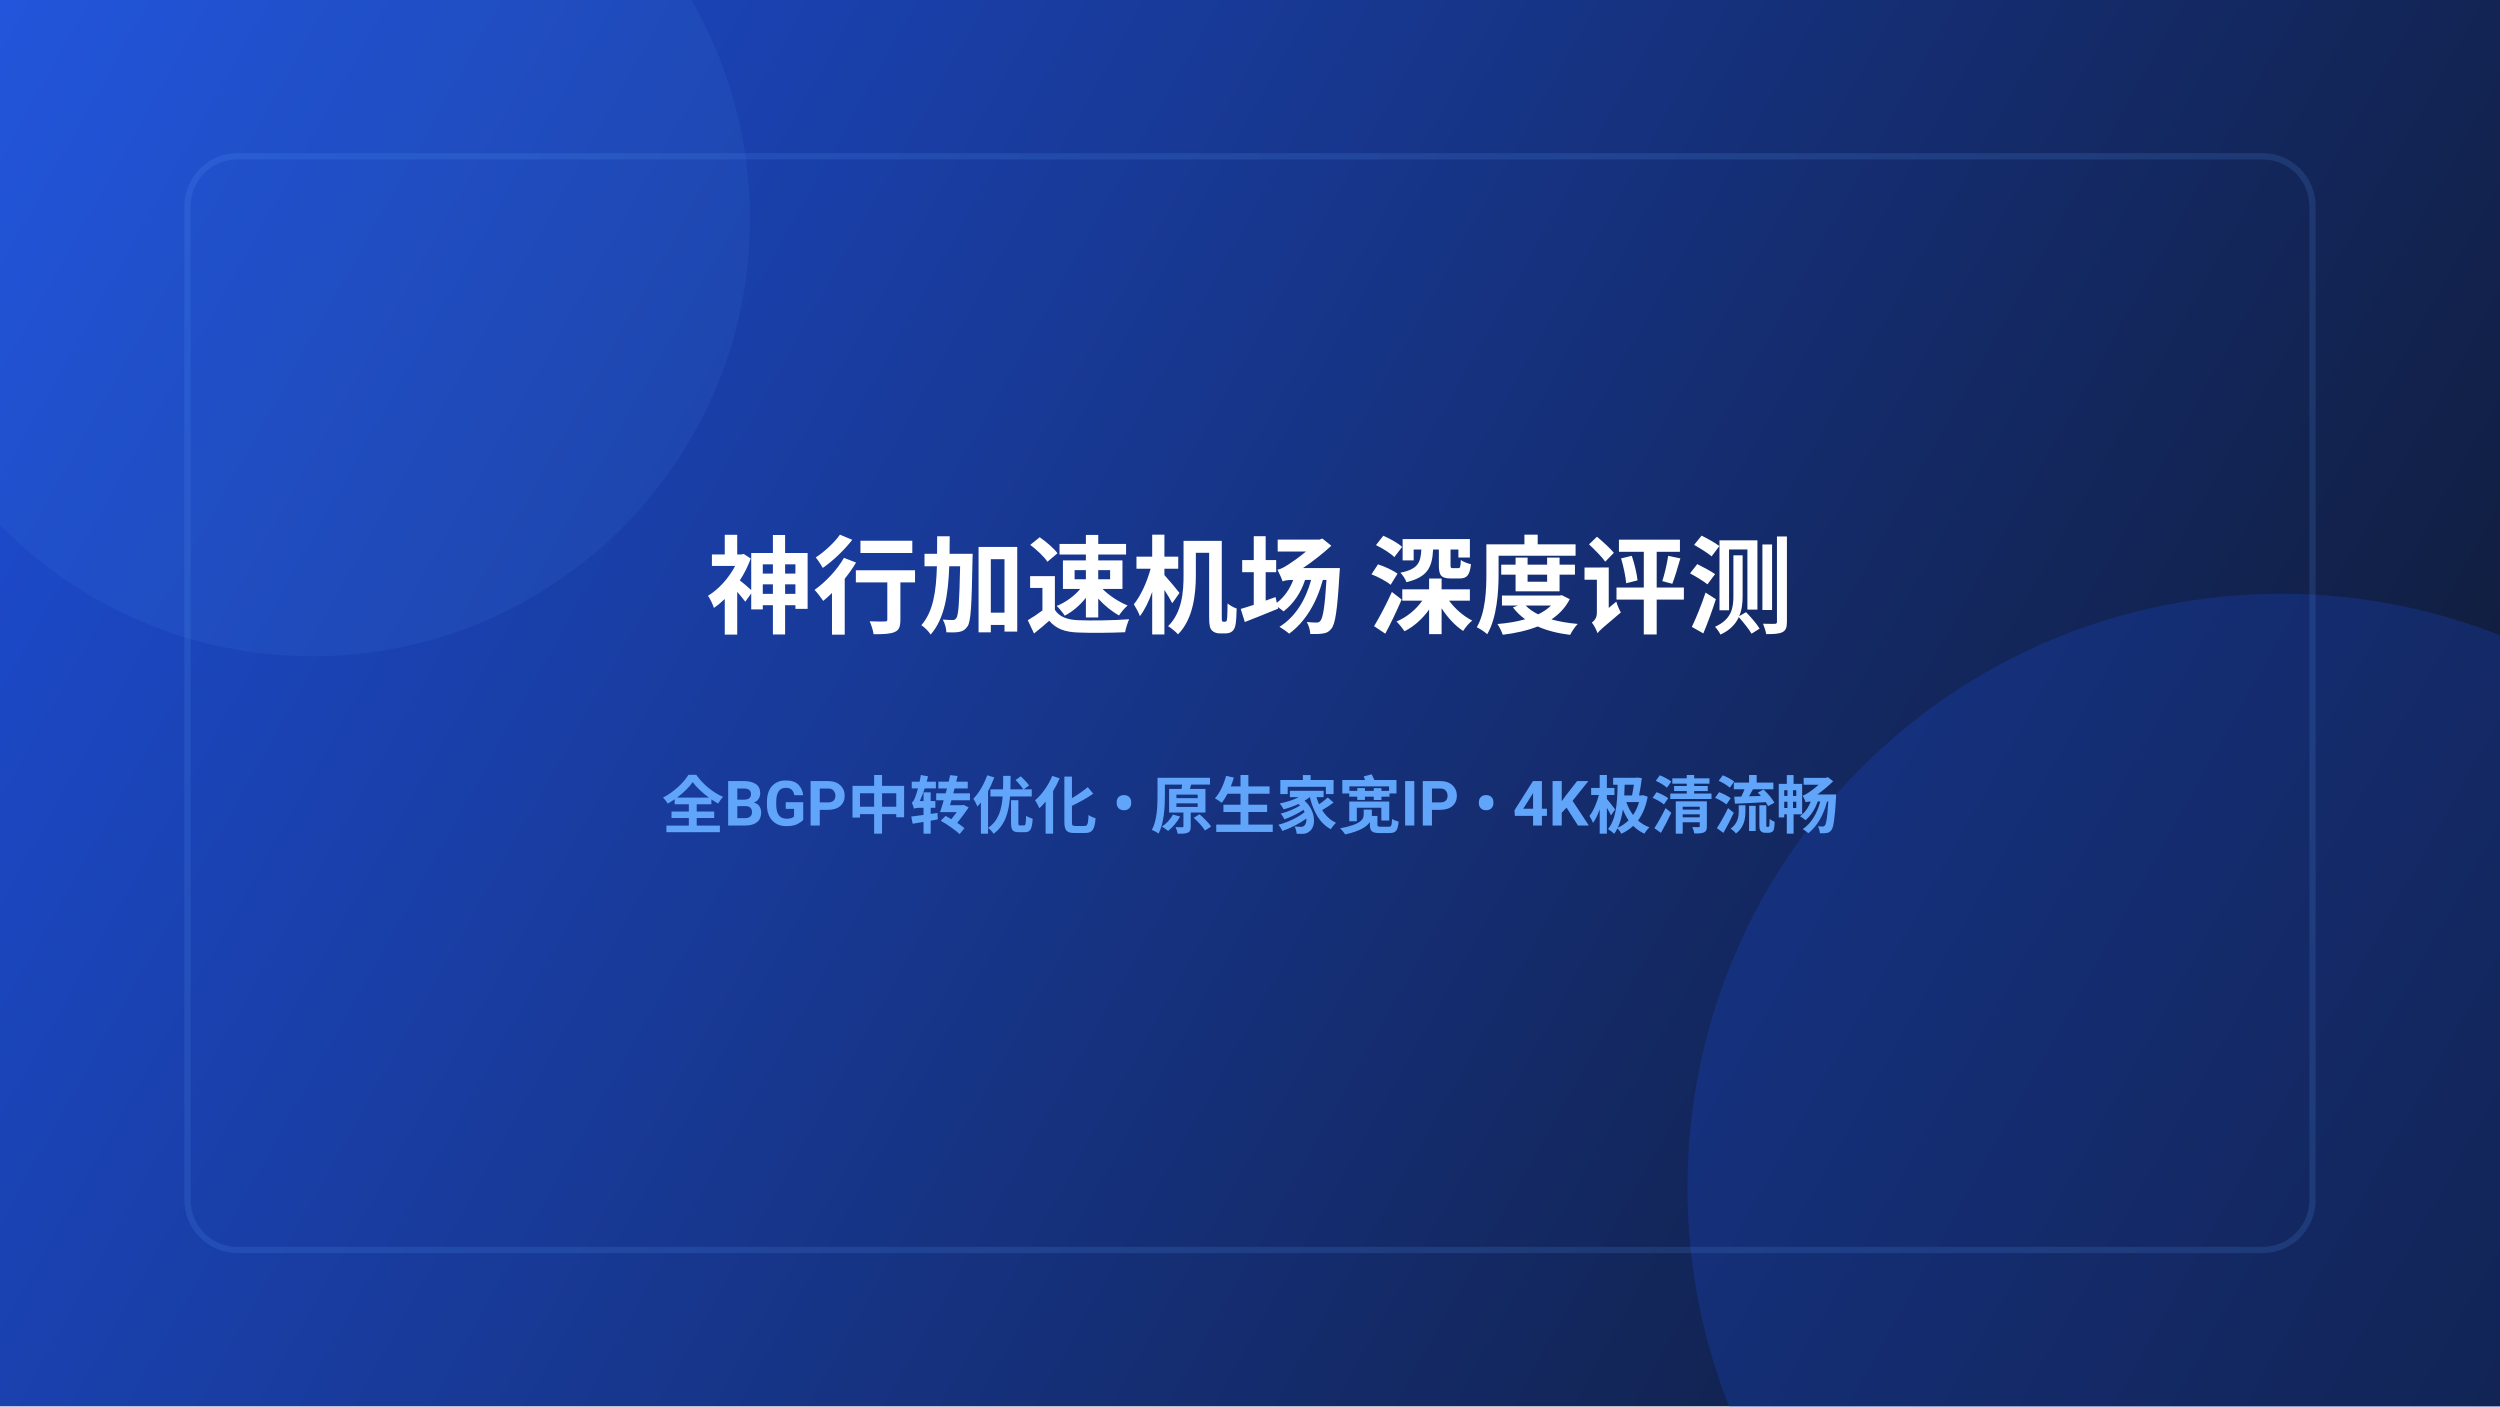
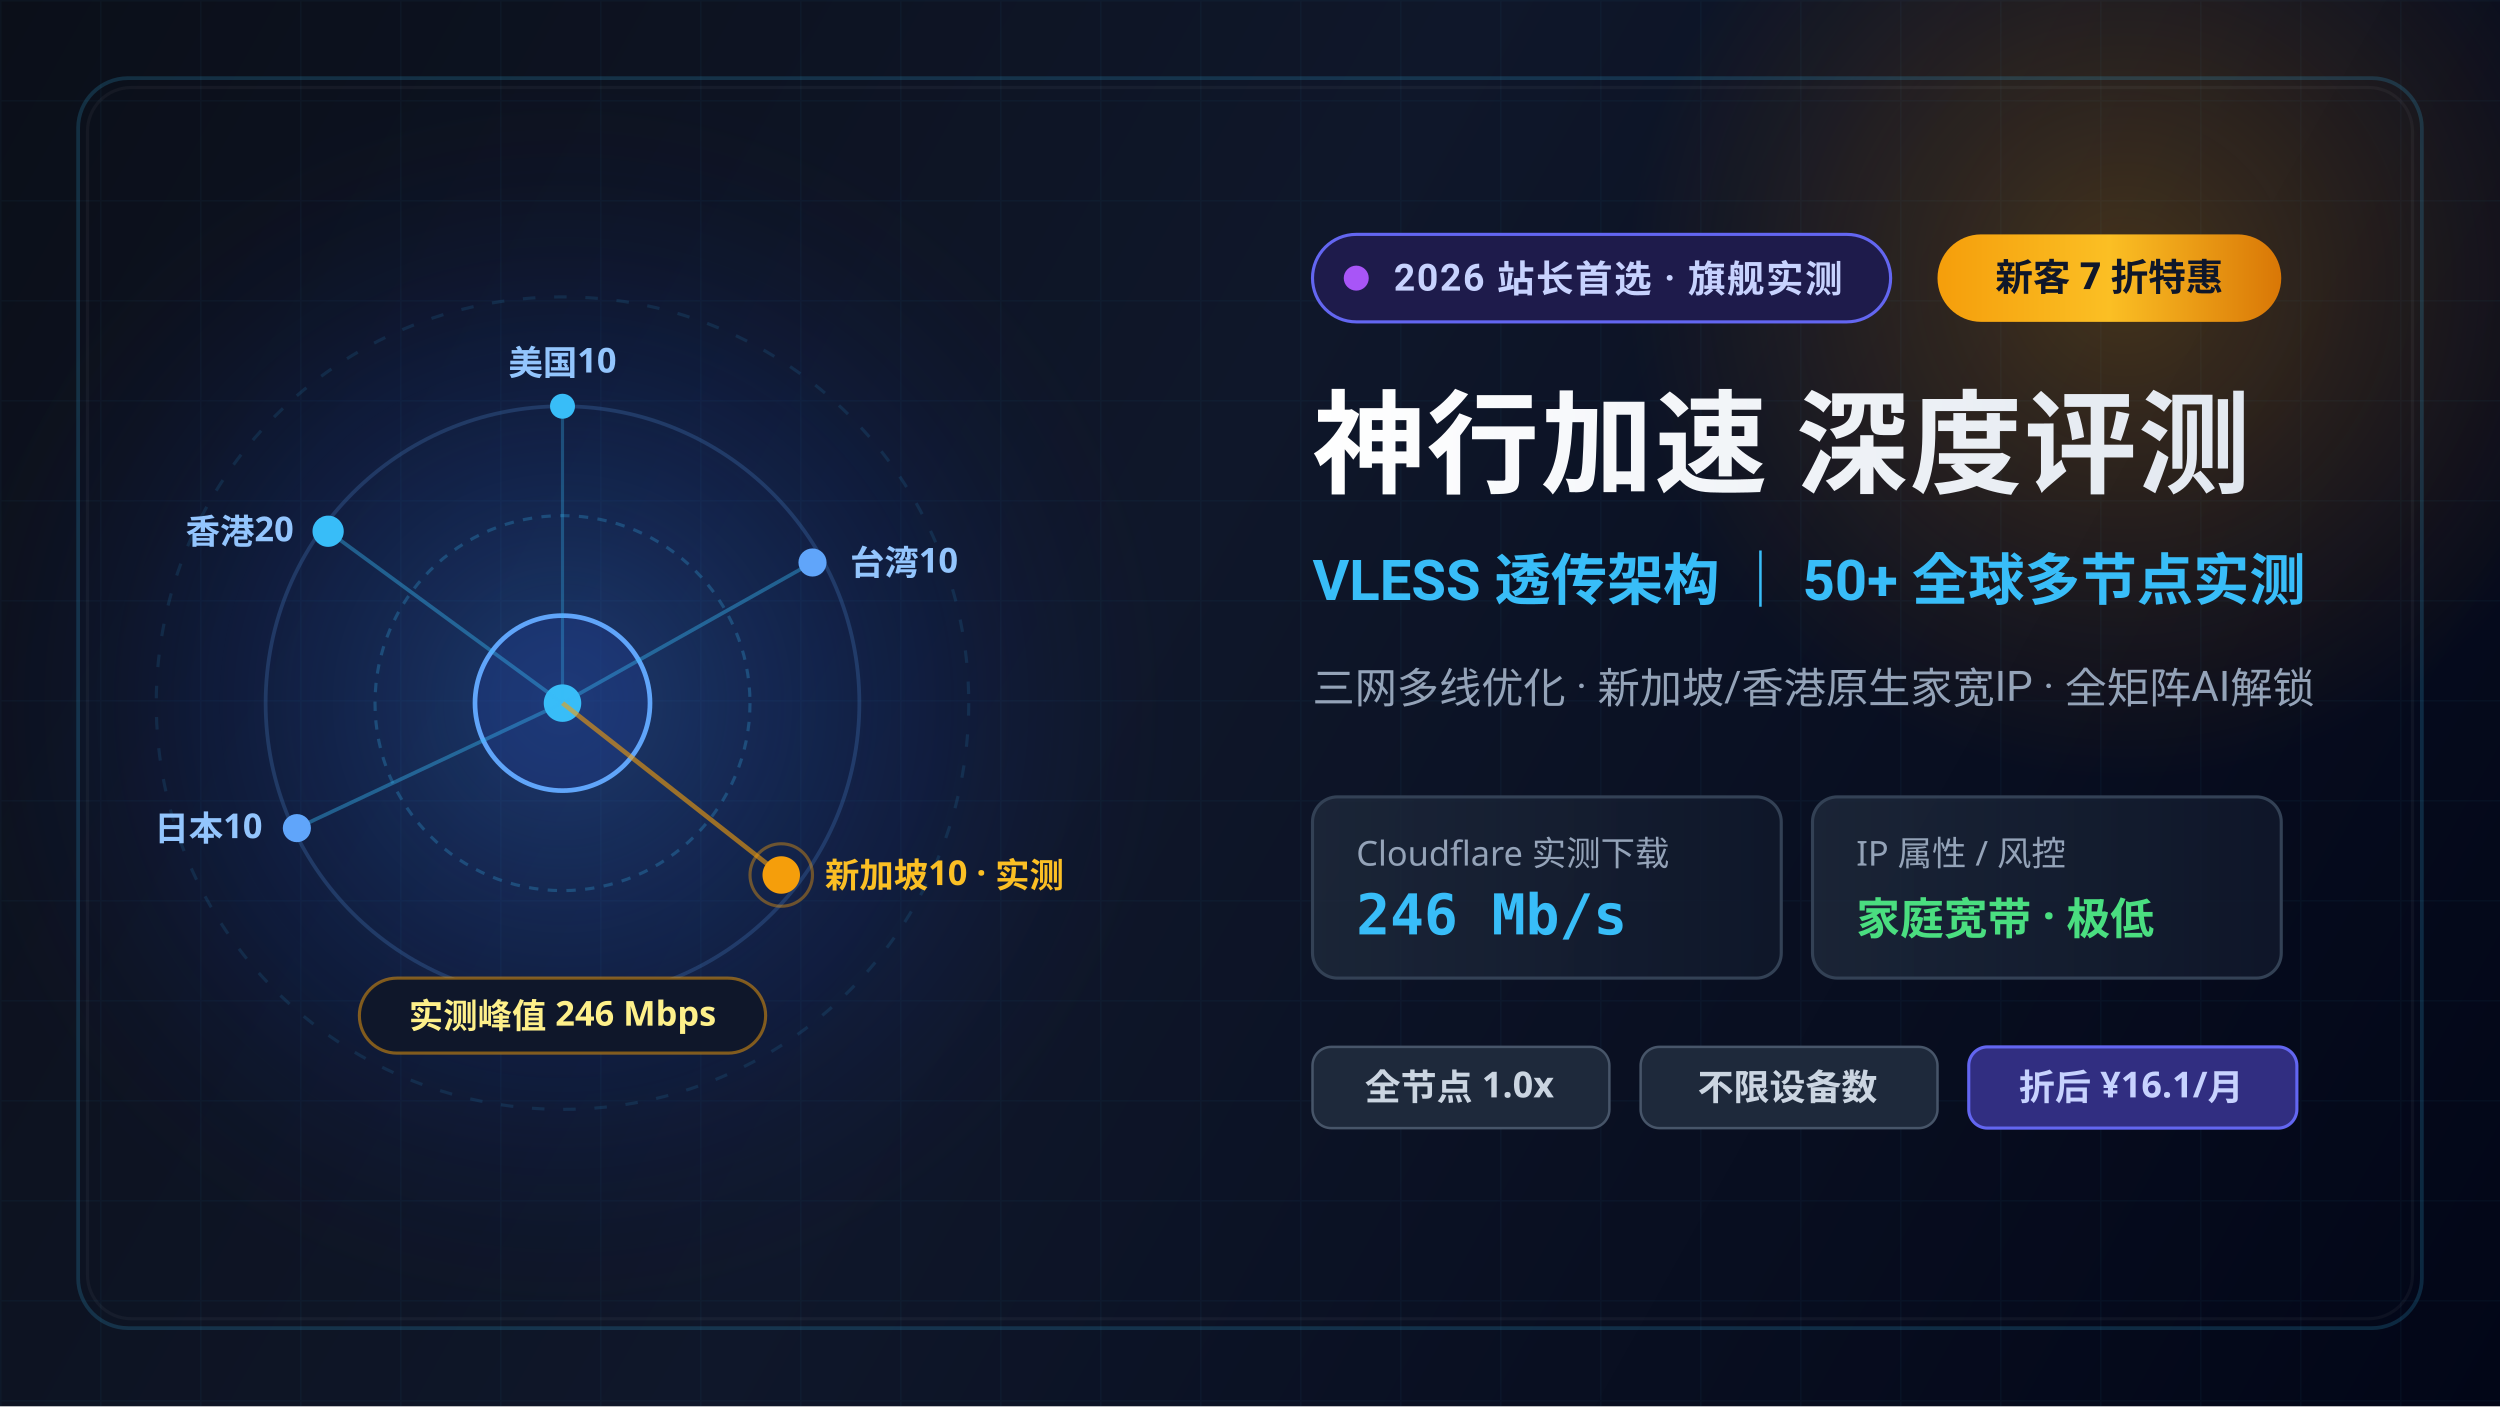
<svg xmlns="http://www.w3.org/2000/svg" width="800" height="450" viewBox="0 0 800 450" fill="none">
-   <rect width="800" height="450" fill="url(#paint0_linear)" />
-   <circle cx="100" cy="70" r="140" fill="#60A5FA" fill-opacity="0.08" />
-   <circle cx="730" cy="380" r="190" fill="#1D4ED8" fill-opacity="0.25" />
-   <rect x="60" y="50" width="680" height="350" rx="16" stroke="#60A5FA" stroke-opacity="0.15" stroke-width="2" />
-   <text x="400" y="200" text-anchor="middle" fill="#FFFFFF" font-family="-apple-system, BlinkMacSystemFont, 'Segoe UI', Roboto, sans-serif" font-size="34" font-weight="bold">神行加速机场 深度评测</text>
-   <text x="400" y="265" text-anchor="middle" fill="#60A5FA" font-family="-apple-system, BlinkMacSystemFont, 'Segoe UI', Roboto, sans-serif" font-size="20" font-weight="600">全BGP中转优化 • 原生家宽IP • 4K极清流畅</text>
  <defs>
-     <linearGradient id="paint0_linear" x1="0" y1="0" x2="800" y2="450" gradientUnits="userSpaceOnUse">
-       <stop stop-color="#1D4ED8" />
-       <stop offset="1" stop-color="#0F172A" />
+     <linearGradient id="bgGrad" x1="0" y1="0" x2="800" y2="450" gradientUnits="userSpaceOnUse">
+       <stop offset="0%" stop-color="#0b0f19" />
+       <stop offset="45%" stop-color="#0f172a" />
+       <stop offset="100%" stop-color="#020617" />
+     </linearGradient>
+     <pattern id="grid" width="32" height="32" patternUnits="userSpaceOnUse">
+       <path d="M 32 0 L 0 0 0 32" fill="none" stroke="#38bdf8" stroke-opacity="0.04" stroke-width="1" />
+     </pattern>
+     <radialGradient id="radarGlow" cx="0" cy="0" r="1" gradientUnits="userSpaceOnUse" gradientTransform="translate(180 225) scale(200)">
+       <stop offset="0%" stop-color="#3b82f6" stop-opacity="0.35" />
+       <stop offset="60%" stop-color="#1d4ed8" stop-opacity="0.12" />
+       <stop offset="100%" stop-color="#1e1b4b" stop-opacity="0" />
+     </radialGradient>
+     <radialGradient id="goldGlow" cx="0" cy="0" r="1" gradientUnits="userSpaceOnUse" gradientTransform="translate(680 90) scale(160)">
+       <stop offset="0%" stop-color="#f59e0b" stop-opacity="0.25" />
+       <stop offset="100%" stop-color="#d97706" stop-opacity="0" />
+     </radialGradient>
+     <linearGradient id="goldBadge" x1="0" y1="0" x2="1" y2="0">
+       <stop offset="0%" stop-color="#f59e0b" />
+       <stop offset="50%" stop-color="#fbbf24" />
+       <stop offset="100%" stop-color="#d97706" />
+     </linearGradient>
+     <linearGradient id="titleGrad" x1="0" y1="0" x2="1" y2="0">
+       <stop offset="0%" stop-color="#ffffff" />
+       <stop offset="100%" stop-color="#e2e8f0" />
+     </linearGradient>
+     <linearGradient id="pillGrad" x1="0" y1="0" x2="1" y2="0">
+       <stop offset="0%" stop-color="#1e293b" stop-opacity="0.8" />
+       <stop offset="100%" stop-color="#0f172a" stop-opacity="0.9" />
    </linearGradient>
  </defs>
+   <rect width="800" height="450" fill="url(#bgGrad)" />
+   <rect width="800" height="450" fill="url(#grid)" />
+   <circle cx="180" cy="225" r="200" fill="url(#radarGlow)" />
+   <circle cx="680" cy="90" r="160" fill="url(#goldGlow)" />
+   <rect x="25" y="25" width="750" height="400" rx="16" stroke="#38bdf8" stroke-opacity="0.18" stroke-width="1.2" />
+   <rect x="28" y="28" width="744" height="394" rx="14" stroke="#ffffff" stroke-opacity="0.04" stroke-width="1" />
+   <g transform="translate(180, 225)">
+     <circle cx="0" cy="0" r="130" stroke="#38bdf8" stroke-opacity="0.12" stroke-dasharray="4 6" stroke-width="1" />
+     <circle cx="0" cy="0" r="95" stroke="#60a5fa" stroke-opacity="0.2" stroke-width="1.2" />
+     <circle cx="0" cy="0" r="60" stroke="#38bdf8" stroke-opacity="0.25" stroke-dasharray="3 3" stroke-width="1" />
+     <circle cx="0" cy="0" r="28" fill="#1e3a8a" fill-opacity="0.4" stroke="#60a5fa" stroke-width="1.5" />
+     <circle cx="0" cy="0" r="6" fill="#38bdf8" />
+     <line x1="0" y1="0" x2="-75" y2="-55" stroke="#38bdf8" stroke-opacity="0.4" stroke-width="1.2" />
+     <circle cx="-75" cy="-55" r="5" fill="#38bdf8" />
+     <text x="-86" y="-51" text-anchor="end" fill="#93c5fd" font-family="sans-serif" font-size="11" font-weight="600">香港20</text>
+     <line x1="0" y1="0" x2="80" y2="-45" stroke="#38bdf8" stroke-opacity="0.4" stroke-width="1.2" />
+     <circle cx="80" cy="-45" r="4.5" fill="#60a5fa" />
+     <text x="92" y="-41" text-anchor="start" fill="#93c5fd" font-family="sans-serif" font-size="11" font-weight="600">台湾10</text>
+     <line x1="0" y1="0" x2="-85" y2="40" stroke="#38bdf8" stroke-opacity="0.4" stroke-width="1.2" />
+     <circle cx="-85" cy="40" r="4.5" fill="#60a5fa" />
+     <text x="-96" y="44" text-anchor="end" fill="#93c5fd" font-family="sans-serif" font-size="11" font-weight="600">日本10</text>
+     <line x1="0" y1="0" x2="70" y2="55" stroke="#f59e0b" stroke-opacity="0.6" stroke-width="1.5" />
+     <circle cx="70" cy="55" r="6" fill="#f59e0b" />
+     <circle cx="70" cy="55" r="10" stroke="#f59e0b" stroke-opacity="0.4" stroke-width="1" />
+     <text x="84" y="59" text-anchor="start" fill="#fbbf24" font-family="sans-serif" font-size="11" font-weight="bold">新加坡10 · 实测</text>
+     <line x1="0" y1="0" x2="0" y2="-95" stroke="#38bdf8" stroke-opacity="0.3" stroke-width="1" />
+     <circle cx="0" cy="-95" r="4" fill="#38bdf8" />
+     <text x="0" y="-105" text-anchor="middle" fill="#93c5fd" font-family="sans-serif" font-size="11" font-weight="600">美国10</text>
+     <g transform="translate(0, 100)">
+       <rect x="-65" y="-12" width="130" height="24" rx="12" fill="#0f172a" stroke="#f59e0b" stroke-opacity="0.5" stroke-width="1" />
+       <text x="0" y="4" text-anchor="middle" fill="#fef08a" font-family="sans-serif" font-size="11" font-weight="700">实测峰值 246 Mbps</text>
+     </g>
+   </g>
+   <g transform="translate(420, 60)">
+     <g transform="translate(0, 15)">
+       <rect x="0" y="0" width="185" height="28" rx="14" fill="#1e1b4b" stroke="#6366f1" stroke-width="1" />
+       <circle cx="14" cy="14" r="4" fill="#a855f7" />
+       <text x="26" y="18" fill="#c7d2fe" font-family="-apple-system, BlinkMacSystemFont, 'Segoe UI', Roboto, sans-serif" font-size="12" font-weight="700" letter-spacing="0.5">2026 站长首选 · 旗舰实测</text>
+     </g>
+     <g transform="translate(200, 15)">
+       <rect x="0" y="0" width="110" height="28" rx="14" fill="url(#goldBadge)" />
+       <text x="55" y="18" text-anchor="middle" fill="#0f172a" font-family="-apple-system, BlinkMacSystemFont, 'Segoe UI', Roboto, sans-serif" font-size="12" font-weight="800">新客 7 折特惠</text>
+     </g>
+     <text x="0" y="95" fill="url(#titleGrad)" font-family="-apple-system, BlinkMacSystemFont, 'Segoe UI', Roboto, 'PingFang SC', sans-serif" font-size="36" font-weight="900" letter-spacing="0.5">
+       神行加速 深度评测
+     </text>
+     <text x="0" y="132" fill="#38bdf8" font-family="-apple-system, BlinkMacSystemFont, 'Segoe UI', Roboto, 'PingFang SC', sans-serif" font-size="18" font-weight="700">
+       VLESS 透传架构 ｜ 50+ 全球多节点实测
+     </text>
+     <text x="0" y="165" fill="#94a3b8" font-family="-apple-system, BlinkMacSystemFont, 'Segoe UI', Roboto, 'PingFang SC', sans-serif" font-size="13.5" font-weight="400">
+       三网多线优化 · 新加坡/香港原生家宽IP · 全矩阵AI解锁
+     </text>
+     <g transform="translate(0, 195)">
+       <g transform="translate(0, 0)">
+         <rect width="150" height="58" rx="8" fill="url(#pillGrad)" stroke="#334155" stroke-width="1" />
+         <text x="14" y="22" fill="#94a3b8" font-family="sans-serif" font-size="11">Cloudflare 实测下载</text>
+         <text x="14" y="44" fill="#38bdf8" font-family="monospace" font-size="18" font-weight="800">246 Mb/s</text>
+       </g>
+       <g transform="translate(160, 0)">
+         <rect width="150" height="58" rx="8" fill="url(#pillGrad)" stroke="#334155" stroke-width="1" />
+         <text x="14" y="22" fill="#94a3b8" font-family="sans-serif" font-size="11">IP 属性 / 风控</text>
+         <text x="14" y="44" fill="#4ade80" font-family="sans-serif" font-size="14" font-weight="800">家庭宽带 · 极低</text>
+       </g>
+     </g>
+     <g transform="translate(0, 275)">
+       <rect x="0" y="0" width="95" height="26" rx="6" fill="#1e293b" stroke="#475569" stroke-width="0.8" />
+       <text x="47" y="17" text-anchor="middle" fill="#cbd5e1" font-family="sans-serif" font-size="11.5" font-weight="600">全节点 1.0x</text>
+       <rect x="105" y="0" width="95" height="26" rx="6" fill="#1e293b" stroke="#475569" stroke-width="0.8" />
+       <text x="152" y="17" text-anchor="middle" fill="#cbd5e1" font-family="sans-serif" font-size="11.5" font-weight="600">不限设备数</text>
+       <rect x="210" y="0" width="105" height="26" rx="6" fill="#312e81" stroke="#6366f1" stroke-width="1" />
+       <text x="262" y="17" text-anchor="middle" fill="#c7d2fe" font-family="sans-serif" font-size="11.5" font-weight="700">折后 ¥16.1/月</text>
+     </g>
+   </g>
</svg>
